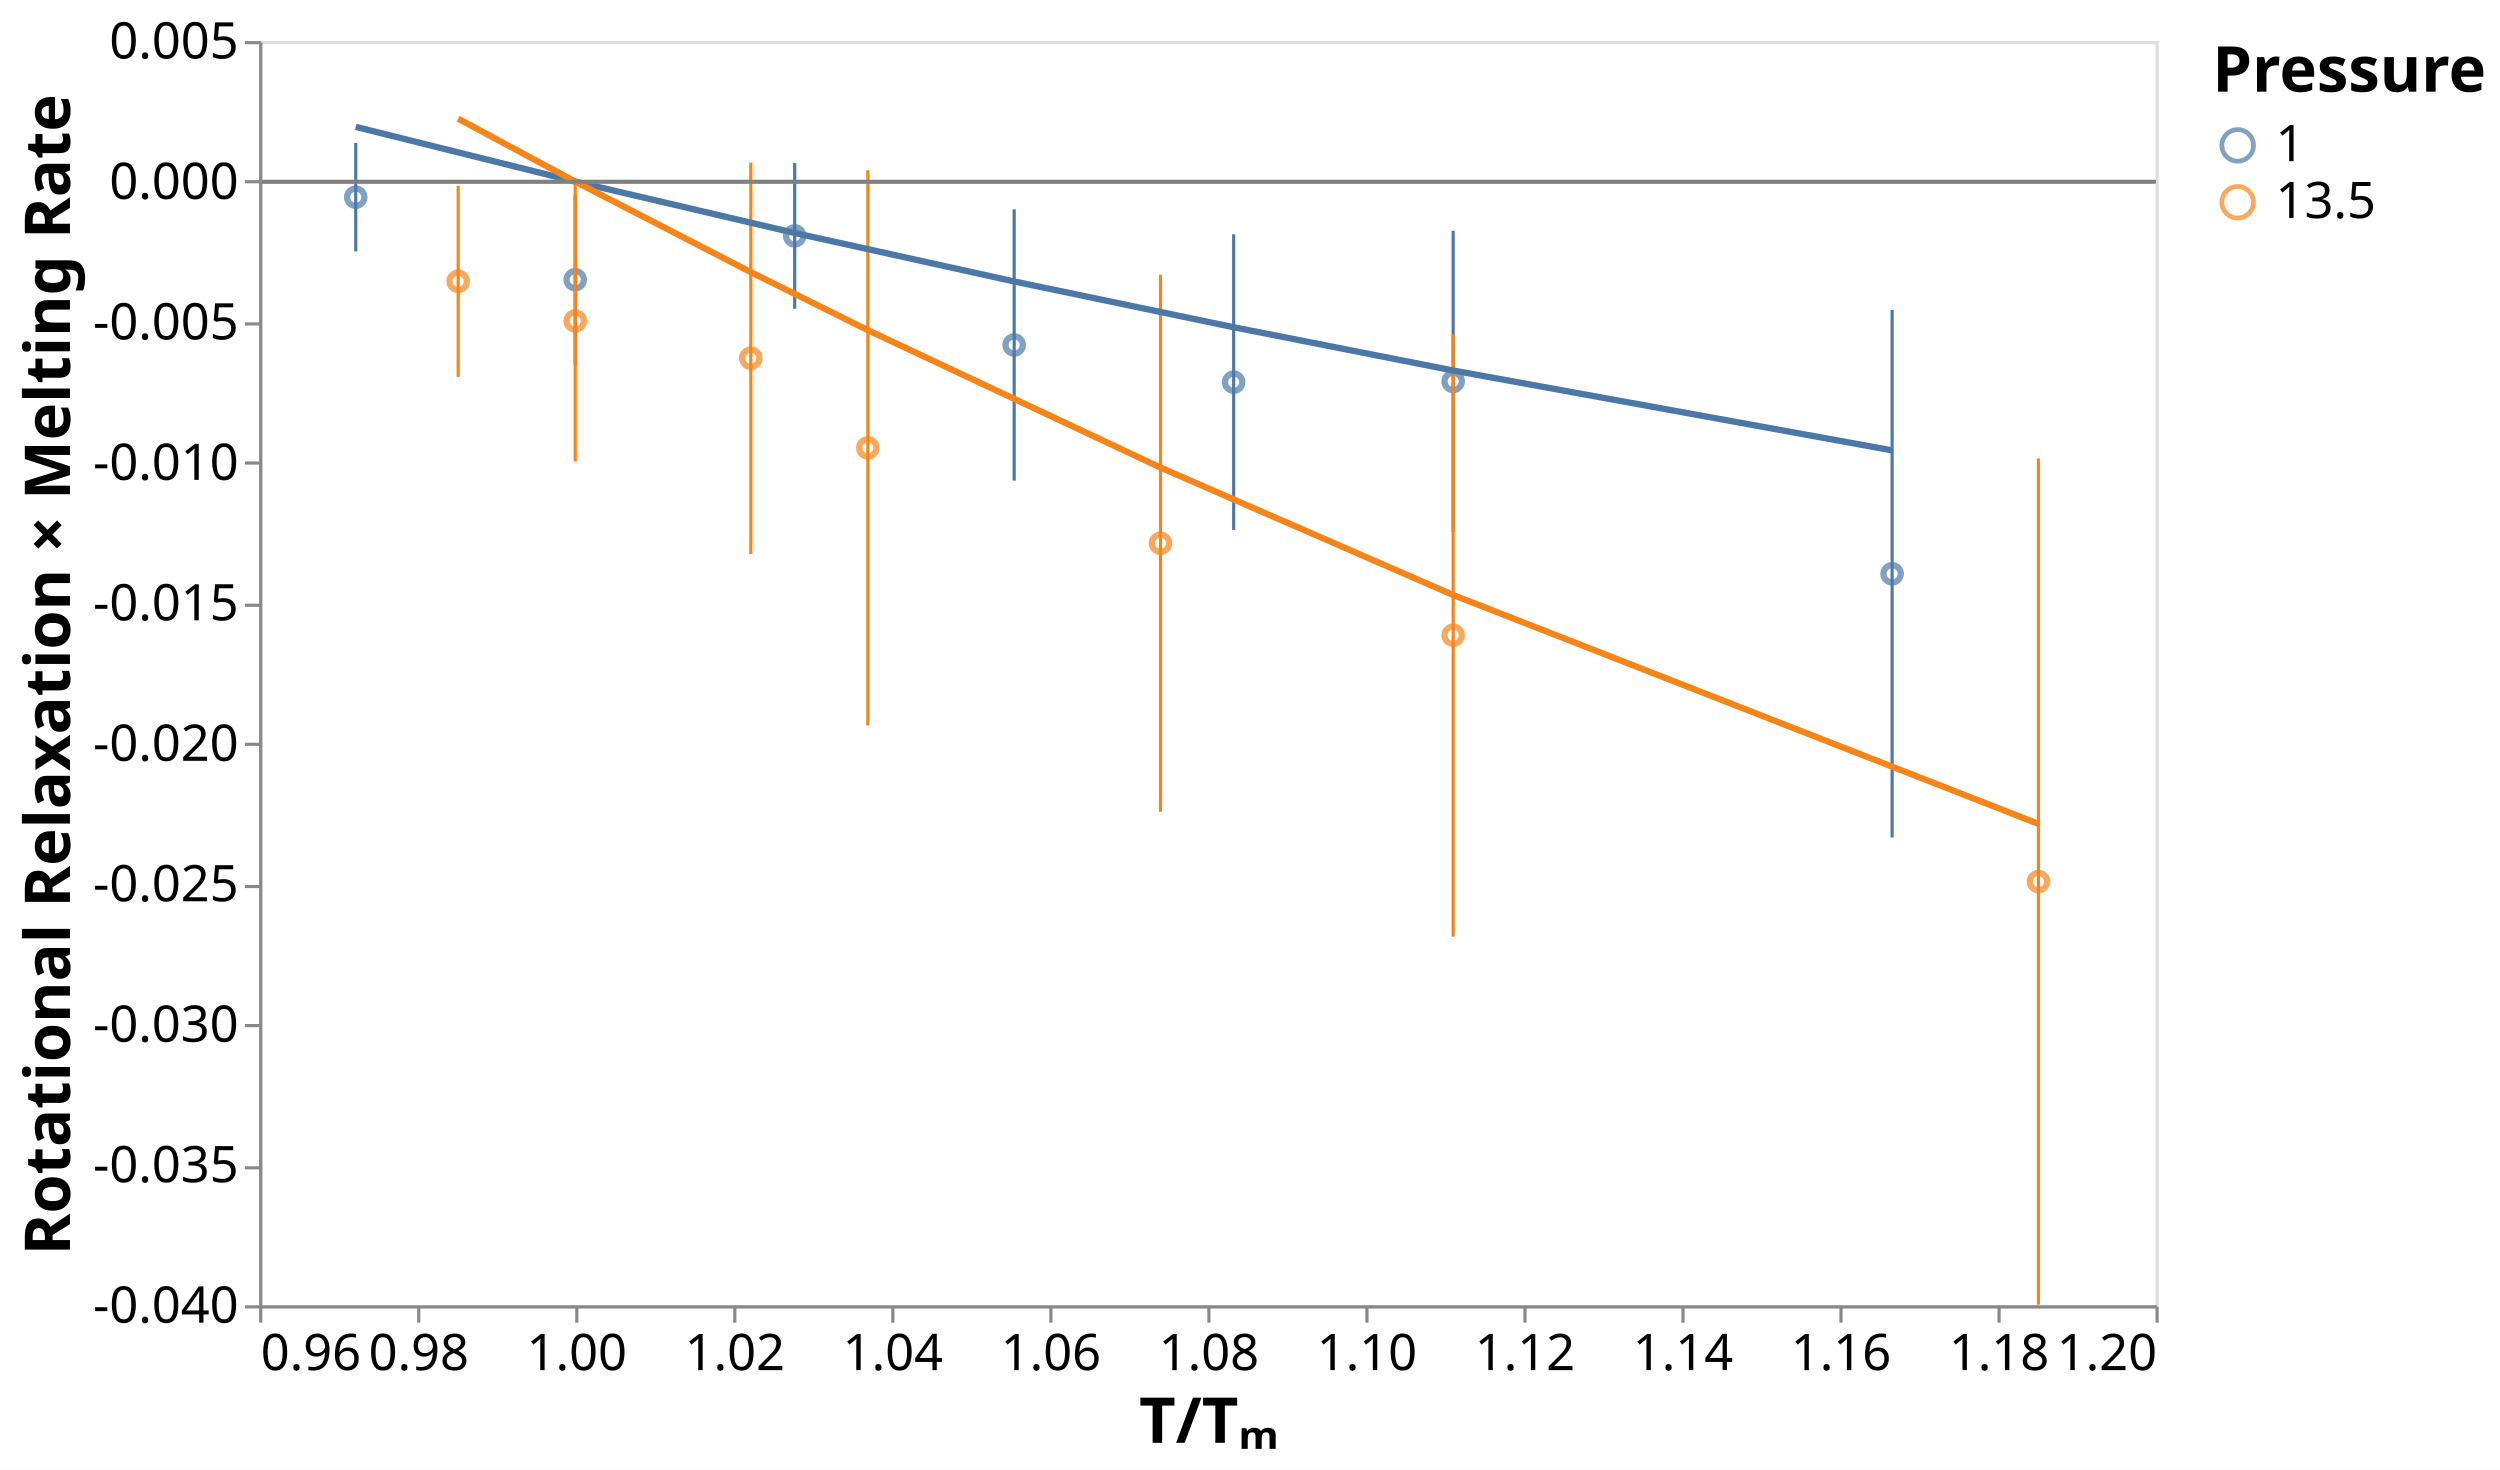
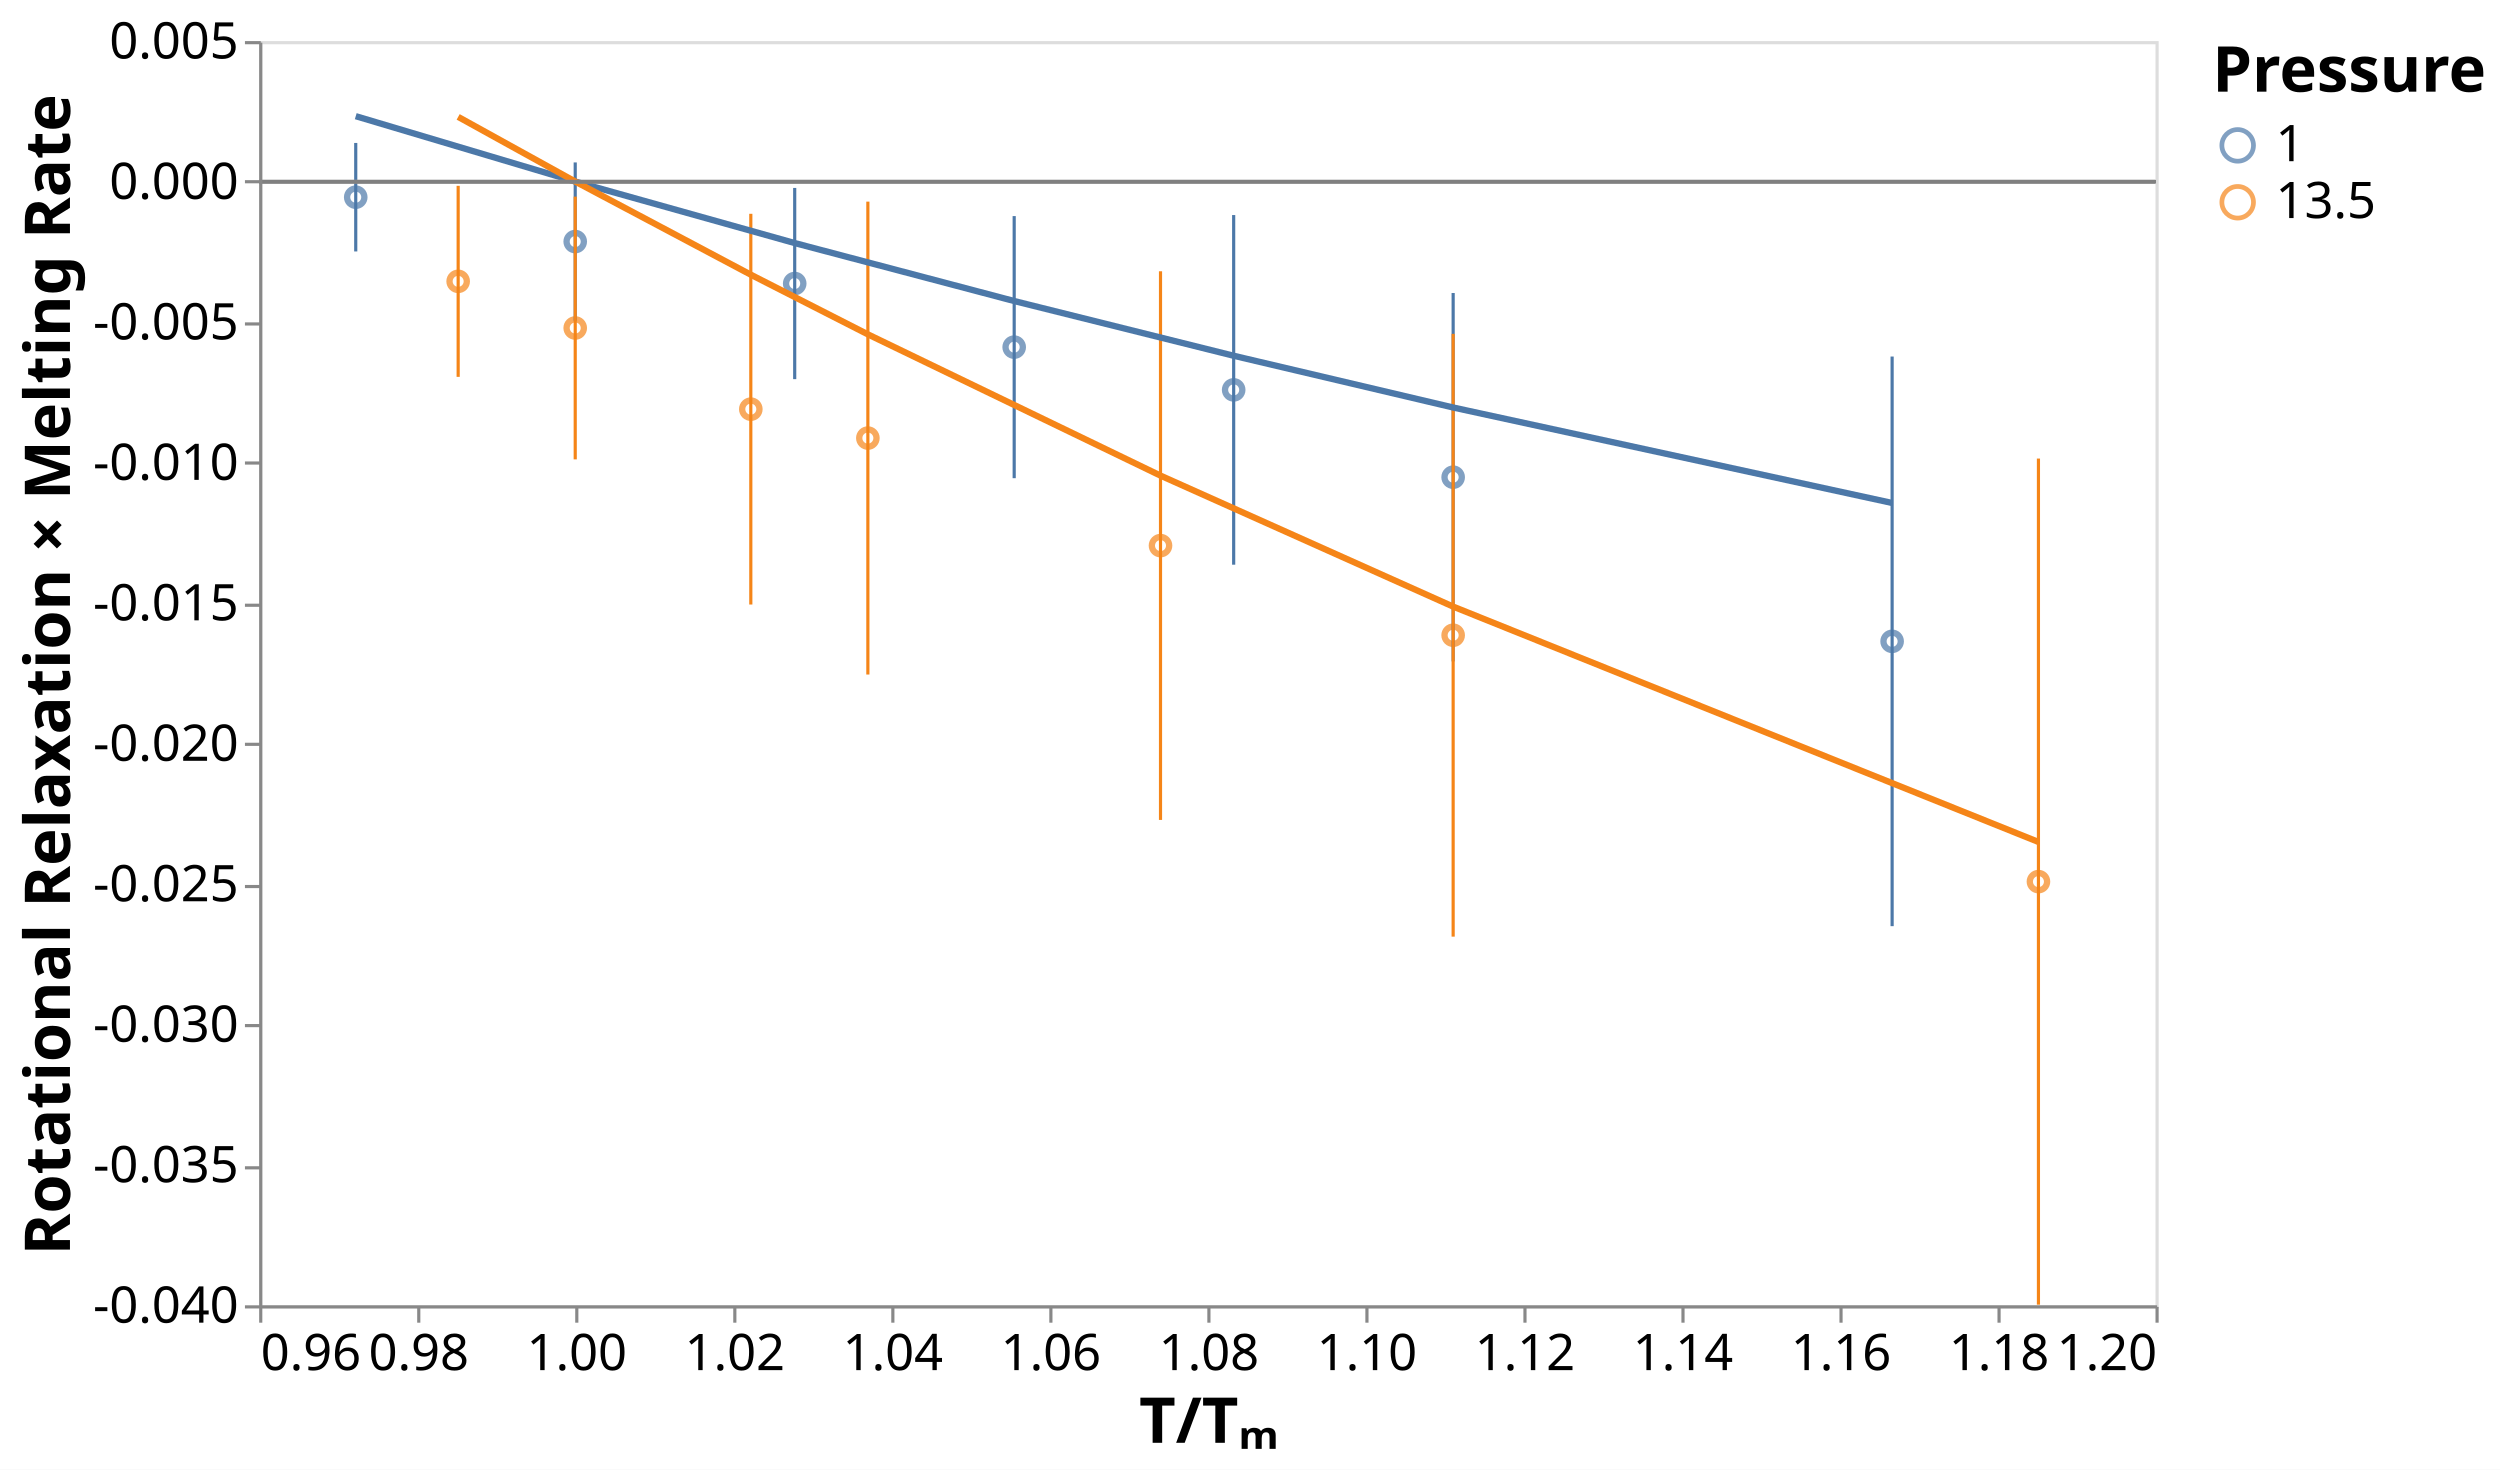
<svg xmlns="http://www.w3.org/2000/svg" class="marks" width="791" height="465" viewBox="0 0 791 465" version="1.1">
  <rect width="791" height="465" style="fill: white;" />
  <g transform="translate(82,13)">
    <g class="mark-group role-frame root">
      <g transform="translate(0,0)">
        <path class="background" d="M0.5,0.5h600v400h-600Z" style="fill: none; stroke: #ddd;" />
        <g>
          <g class="mark-symbol role-mark layer_0_layer_0_marks">
            <path transform="translate(30.55556,49.39436)" d="M2.739,0A2.739,2.739,0,1,1,-2.739,0A2.739,2.739,0,1,1,2.739,0" style="fill: none; stroke: #4c78a8; stroke-width: 2; opacity: 0.7;" />
-             <path transform="translate(100,75.49354)" d="M2.739,0A2.739,2.739,0,1,1,-2.739,0A2.739,2.739,0,1,1,2.739,0" style="fill: none; stroke: #4c78a8; stroke-width: 2; opacity: 0.7;" />
-             <path transform="translate(169.4444,61.62827)" d="M2.739,0A2.739,2.739,0,1,1,-2.739,0A2.739,2.739,0,1,1,2.739,0" style="fill: none; stroke: #4c78a8; stroke-width: 2; opacity: 0.7;" />
-             <path transform="translate(238.8889,96.1502)" d="M2.739,0A2.739,2.739,0,1,1,-2.739,0A2.739,2.739,0,1,1,2.739,0" style="fill: none; stroke: #4c78a8; stroke-width: 2; opacity: 0.7;" />
-             <path transform="translate(308.3333,107.9121)" d="M2.739,0A2.739,2.739,0,1,1,-2.739,0A2.739,2.739,0,1,1,2.739,0" style="fill: none; stroke: #4c78a8; stroke-width: 2; opacity: 0.7;" />
-             <path transform="translate(377.7778,107.6786)" d="M2.739,0A2.739,2.739,0,1,1,-2.739,0A2.739,2.739,0,1,1,2.739,0" style="fill: none; stroke: #4c78a8; stroke-width: 2; opacity: 0.7;" />
-             <path transform="translate(516.6667,168.5516)" d="M2.739,0A2.739,2.739,0,1,1,-2.739,0A2.739,2.739,0,1,1,2.739,0" style="fill: none; stroke: #4c78a8; stroke-width: 2; opacity: 0.7;" />
+             <path transform="translate(100,63.43042)" d="M2.739,0A2.739,2.739,0,1,1,-2.739,0A2.739,2.739,0,1,1,2.739,0" style="fill: none; stroke: #4c78a8; stroke-width: 2; opacity: 0.7;" />
+             <path transform="translate(169.4444,76.71242)" d="M2.739,0A2.739,2.739,0,1,1,-2.739,0A2.739,2.739,0,1,1,2.739,0" style="fill: none; stroke: #4c78a8; stroke-width: 2; opacity: 0.7;" />
+             <path transform="translate(238.8889,96.83455)" d="M2.739,0A2.739,2.739,0,1,1,-2.739,0A2.739,2.739,0,1,1,2.739,0" style="fill: none; stroke: #4c78a8; stroke-width: 2; opacity: 0.7;" />
+             <path transform="translate(308.3333,110.3559)" d="M2.739,0A2.739,2.739,0,1,1,-2.739,0A2.739,2.739,0,1,1,2.739,0" style="fill: none; stroke: #4c78a8; stroke-width: 2; opacity: 0.7;" />
+             <path transform="translate(377.7778,137.9886)" d="M2.739,0A2.739,2.739,0,1,1,-2.739,0A2.739,2.739,0,1,1,2.739,0" style="fill: none; stroke: #4c78a8; stroke-width: 2; opacity: 0.7;" />
+             <path transform="translate(516.6667,189.9213)" d="M2.739,0A2.739,2.739,0,1,1,-2.739,0A2.739,2.739,0,1,1,2.739,0" style="fill: none; stroke: #4c78a8; stroke-width: 2; opacity: 0.7;" />
            <path transform="translate(62.96296,76.01323)" d="M2.739,0A2.739,2.739,0,1,1,-2.739,0A2.739,2.739,0,1,1,2.739,0" style="fill: none; stroke: #f58518; stroke-width: 2; opacity: 0.7;" />
-             <path transform="translate(100,88.55569)" d="M2.739,0A2.739,2.739,0,1,1,-2.739,0A2.739,2.739,0,1,1,2.739,0" style="fill: none; stroke: #f58518; stroke-width: 2; opacity: 0.7;" />
-             <path transform="translate(155.5556,100.3492)" d="M2.739,0A2.739,2.739,0,1,1,-2.739,0A2.739,2.739,0,1,1,2.739,0" style="fill: none; stroke: #f58518; stroke-width: 2; opacity: 0.7;" />
-             <path transform="translate(192.5926,128.692)" d="M2.739,0A2.739,2.739,0,1,1,-2.739,0A2.739,2.739,0,1,1,2.739,0" style="fill: none; stroke: #f58518; stroke-width: 2; opacity: 0.7;" />
-             <path transform="translate(285.1852,158.8869)" d="M2.739,0A2.739,2.739,0,1,1,-2.739,0A2.739,2.739,0,1,1,2.739,0" style="fill: none; stroke: #f58518; stroke-width: 2; opacity: 0.7;" />
+             <path transform="translate(100,90.77768)" d="M2.739,0A2.739,2.739,0,1,1,-2.739,0A2.739,2.739,0,1,1,2.739,0" style="fill: none; stroke: #f58518; stroke-width: 2; opacity: 0.7;" />
+             <path transform="translate(155.5556,116.4582)" d="M2.739,0A2.739,2.739,0,1,1,-2.739,0A2.739,2.739,0,1,1,2.739,0" style="fill: none; stroke: #f58518; stroke-width: 2; opacity: 0.7;" />
+             <path transform="translate(192.5926,125.609)" d="M2.739,0A2.739,2.739,0,1,1,-2.739,0A2.739,2.739,0,1,1,2.739,0" style="fill: none; stroke: #f58518; stroke-width: 2; opacity: 0.7;" />
+             <path transform="translate(285.1852,159.6275)" d="M2.739,0A2.739,2.739,0,1,1,-2.739,0A2.739,2.739,0,1,1,2.739,0" style="fill: none; stroke: #f58518; stroke-width: 2; opacity: 0.7;" />
            <path transform="translate(377.7778,187.9892)" d="M2.739,0A2.739,2.739,0,1,1,-2.739,0A2.739,2.739,0,1,1,2.739,0" style="fill: none; stroke: #f58518; stroke-width: 2; opacity: 0.7;" />
            <path transform="translate(562.963,265.9428)" d="M2.739,0A2.739,2.739,0,1,1,-2.739,0A2.739,2.739,0,1,1,2.739,0" style="fill: none; stroke: #f58518; stroke-width: 2; opacity: 0.7;" />
          </g>
          <g class="mark-rule role-mark layer_0_layer_1_layer_0_marks">
            <line transform="translate(30.55556,66.55942)" x2="0" y2="-34.33" style="fill: none; stroke: #4c78a8;" />
-             <line transform="translate(100,102.5277)" x2="0" y2="-54.068" style="fill: none; stroke: #4c78a8;" />
-             <line transform="translate(169.4444,84.70993)" x2="0" y2="-46.163" style="fill: none; stroke: #4c78a8;" />
-             <line transform="translate(238.8889,139.0552)" x2="0" y2="-85.81" style="fill: none; stroke: #4c78a8;" />
-             <line transform="translate(308.3333,154.6706)" x2="0" y2="-93.517" style="fill: none; stroke: #4c78a8;" />
-             <line transform="translate(377.7778,155.3522)" x2="0" y2="-95.347" style="fill: none; stroke: #4c78a8;" />
-             <line transform="translate(516.6667,251.9929)" x2="0" y2="-166.883" style="fill: none; stroke: #4c78a8;" />
+             <line transform="translate(100,88.46917)" x2="0" y2="-50.077" style="fill: none; stroke: #4c78a8;" />
+             <line transform="translate(169.4444,106.9629)" x2="0" y2="-60.501" style="fill: none; stroke: #4c78a8;" />
+             <line transform="translate(238.8889,138.2998)" x2="0" y2="-82.93" style="fill: none; stroke: #4c78a8;" />
+             <line transform="translate(308.3333,165.6701)" x2="0" y2="-110.629" style="fill: none; stroke: #4c78a8;" />
+             <line transform="translate(377.7778,196.2702)" x2="0" y2="-116.563" style="fill: none; stroke: #4c78a8;" />
+             <line transform="translate(516.6667,280.0353)" x2="0" y2="-180.228" style="fill: none; stroke: #4c78a8;" />
            <line transform="translate(62.96296,106.2369)" x2="0" y2="-60.447" style="fill: none; stroke: #f58518;" />
-             <line transform="translate(100,132.991)" x2="0" y2="-88.871" style="fill: none; stroke: #f58518;" />
-             <line transform="translate(155.5556,162.2616)" x2="0" y2="-123.825" style="fill: none; stroke: #f58518;" />
-             <line transform="translate(192.5926,216.5018)" x2="0" y2="-175.62" style="fill: none; stroke: #f58518;" />
-             <line transform="translate(285.1852,243.8639)" x2="0" y2="-169.954" style="fill: none; stroke: #f58518;" />
+             <line transform="translate(100,132.3472)" x2="0" y2="-83.139" style="fill: none; stroke: #f58518;" />
+             <line transform="translate(155.5556,178.2722)" x2="0" y2="-123.628" style="fill: none; stroke: #f58518;" />
+             <line transform="translate(192.5926,200.4225)" x2="0" y2="-149.627" style="fill: none; stroke: #f58518;" />
+             <line transform="translate(285.1852,246.4227)" x2="0" y2="-173.59" style="fill: none; stroke: #f58518;" />
            <line transform="translate(377.7778,283.3526)" x2="0" y2="-190.727" style="fill: none; stroke: #f58518;" />
            <line transform="translate(562.963,399.797)" x2="0" y2="-267.708" style="fill: none; stroke: #f58518;" />
          </g>
          <g class="mark-group role-scope layer_0_layer_2_pathgroup">
            <g transform="translate(0,0)">
              <path class="background" d="M0,0h600v400h-600Z" style="fill: none;" />
              <g>
                <g class="mark-line role-mark layer_0_layer_2_marks">
-                   <path d="M516.667,129.501L377.778,104.236L308.333,90.542L238.889,76.061L169.444,60.721L100,44.444L30.556,27.143" style="fill: none; stroke: #4c78a8; stroke-width: 2;" />
+                   <path d="M516.667,146.143L377.778,115.935L308.333,99.562L238.889,82.247L169.444,63.906L100,44.444L30.556,23.758" style="fill: none; stroke: #4c78a8; stroke-width: 2;" />
                </g>
              </g>
              <path class="foreground" d="" style="display: none; fill: none;" />
            </g>
            <g transform="translate(0,0)">
              <path class="background" d="M0,0h600v400h-600Z" style="fill: none;" />
              <g>
                <g class="mark-line role-mark layer_0_layer_2_marks">
-                   <path d="M562.963,247.677L377.778,175.252L285.185,134.939L192.593,91.465L155.556,73.106L100,44.444L62.963,24.545" style="fill: none; stroke: #f58518; stroke-width: 2;" />
+                   <path d="M562.963,253.396L377.778,178.932L285.185,137.485L192.593,92.788L155.556,73.913L100,44.444L62.963,23.985" style="fill: none; stroke: #f58518; stroke-width: 2;" />
                </g>
              </g>
              <path class="foreground" d="" style="display: none; fill: none;" />
            </g>
          </g>
          <g class="mark-rule role-mark layer_1_marks">
            <line transform="translate(0,44.44444)" x2="600" y2="0" style="fill: none; stroke: grey;" />
            <line transform="translate(0,44.44444)" x2="600" y2="0" style="fill: none; stroke: grey;" />
            <line transform="translate(0,44.44444)" x2="600" y2="0" style="fill: none; stroke: grey;" />
            <line transform="translate(0,44.44444)" x2="600" y2="0" style="fill: none; stroke: grey;" />
            <line transform="translate(0,44.44444)" x2="600" y2="0" style="fill: none; stroke: grey;" />
            <line transform="translate(0,44.44444)" x2="600" y2="0" style="fill: none; stroke: grey;" />
            <line transform="translate(0,44.44444)" x2="600" y2="0" style="fill: none; stroke: grey;" />
            <line transform="translate(0,44.44444)" x2="600" y2="0" style="fill: none; stroke: grey;" />
            <line transform="translate(0,44.44444)" x2="600" y2="0" style="fill: none; stroke: grey;" />
            <line transform="translate(0,44.44444)" x2="600" y2="0" style="fill: none; stroke: grey;" />
            <line transform="translate(0,44.44444)" x2="600" y2="0" style="fill: none; stroke: grey;" />
            <line transform="translate(0,44.44444)" x2="600" y2="0" style="fill: none; stroke: grey;" />
            <line transform="translate(0,44.44444)" x2="600" y2="0" style="fill: none; stroke: grey;" />
            <line transform="translate(0,44.44444)" x2="600" y2="0" style="fill: none; stroke: grey;" />
          </g>
          <g class="mark-group role-legend">
            <g transform="translate(618,0)">
              <path class="background" d="M0,0h86v59h-86Z" style="pointer-events: none; fill: none;" />
              <g>
                <g class="mark-group role-legend-entry">
                  <g transform="translate(0,25)">
                    <path class="background" d="M0,0h0v0h0Z" style="pointer-events: none; fill: none;" />
                    <g>
                      <g class="mark-group role-scope">
                        <g transform="translate(0,0)">
                          <path class="background" d="M0,0h51.141v16h-51.141Z" style="pointer-events: none; fill: none; opacity: 1;" />
                          <g>
                            <g class="mark-symbol role-legend-symbol" style="pointer-events: none;">
                              <path transform="translate(8,8)" d="M5,0A5,5,0,1,1,-5,0A5,5,0,1,1,5,0" style="fill: none; stroke: #4c78a8; stroke-width: 1.5; opacity: 0.7;" />
                            </g>
                            <g class="mark-text role-legend-label" style="pointer-events: none;">
                              <text text-anchor="start" transform="translate(20,13)" style="font-family: sans-serif; font-size: 16px; fill: #000; opacity: 1;">1</text>
                            </g>
                          </g>
                          <path class="foreground" d="" style="pointer-events: none; display: none; fill: none;" />
                        </g>
                        <g transform="translate(0,18)">
                          <path class="background" d="M0,0h51.141v16h-51.141Z" style="pointer-events: none; fill: none; opacity: 1;" />
                          <g>
                            <g class="mark-symbol role-legend-symbol" style="pointer-events: none;">
                              <path transform="translate(8,8)" d="M5,0A5,5,0,1,1,-5,0A5,5,0,1,1,5,0" style="fill: none; stroke: #f58518; stroke-width: 1.5; opacity: 0.7;" />
                            </g>
                            <g class="mark-text role-legend-label" style="pointer-events: none;">
                              <text text-anchor="start" transform="translate(20,13)" style="font-family: sans-serif; font-size: 16px; fill: #000; opacity: 1;">13.5</text>
                            </g>
                          </g>
                          <path class="foreground" d="" style="pointer-events: none; display: none; fill: none;" />
                        </g>
                      </g>
                    </g>
                    <path class="foreground" d="" style="pointer-events: none; display: none; fill: none;" />
                  </g>
                </g>
                <g class="mark-text role-legend-title" style="pointer-events: none;">
                  <text text-anchor="start" transform="translate(0,16)" style="font-family: sans-serif; font-size: 20px; font-weight: bold; fill: #000; opacity: 1;">Pressure</text>
                </g>
              </g>
              <path class="foreground" d="" style="pointer-events: none; display: none; fill: none;" />
            </g>
          </g>
          <g class="mark-group role-axis">
            <g transform="translate(0.5,400.5)">
              <path class="background" d="M0,0h0v0h0Z" style="pointer-events: none; fill: none;" />
              <g>
                <g class="mark-rule role-axis-tick" style="pointer-events: none;">
                  <line transform="translate(0,0)" x2="0" y2="5" style="fill: none; stroke: #888; stroke-width: 1; opacity: 1;" />
                  <line transform="translate(50,0)" x2="0" y2="5" style="fill: none; stroke: #888; stroke-width: 1; opacity: 1;" />
                  <line transform="translate(100,0)" x2="0" y2="5" style="fill: none; stroke: #888; stroke-width: 1; opacity: 1;" />
                  <line transform="translate(150,0)" x2="0" y2="5" style="fill: none; stroke: #888; stroke-width: 1; opacity: 1;" />
                  <line transform="translate(200,0)" x2="0" y2="5" style="fill: none; stroke: #888; stroke-width: 1; opacity: 1;" />
                  <line transform="translate(250,0)" x2="0" y2="5" style="fill: none; stroke: #888; stroke-width: 1; opacity: 1;" />
                  <line transform="translate(300,0)" x2="0" y2="5" style="fill: none; stroke: #888; stroke-width: 1; opacity: 1;" />
                  <line transform="translate(350,0)" x2="0" y2="5" style="fill: none; stroke: #888; stroke-width: 1; opacity: 1;" />
                  <line transform="translate(400,0)" x2="0" y2="5" style="fill: none; stroke: #888; stroke-width: 1; opacity: 1;" />
                  <line transform="translate(450,0)" x2="0" y2="5" style="fill: none; stroke: #888; stroke-width: 1; opacity: 1;" />
                  <line transform="translate(500,0)" x2="0" y2="5" style="fill: none; stroke: #888; stroke-width: 1; opacity: 1;" />
                  <line transform="translate(550,0)" x2="0" y2="5" style="fill: none; stroke: #888; stroke-width: 1; opacity: 1;" />
                  <line transform="translate(600,0)" x2="0" y2="5" style="fill: none; stroke: #888; stroke-width: 1; opacity: 1;" />
                </g>
                <g class="mark-text role-axis-label" style="pointer-events: none;">
                  <text text-anchor="start" transform="translate(0,20)" style="font-family: sans-serif; font-size: 16px; fill: #000; opacity: 1;">0.96</text>
                  <text text-anchor="middle" transform="translate(50,20)" style="font-family: sans-serif; font-size: 16px; fill: #000; opacity: 1;">0.98</text>
                  <text text-anchor="middle" transform="translate(100,20)" style="font-family: sans-serif; font-size: 16px; fill: #000; opacity: 1;">1.00</text>
                  <text text-anchor="middle" transform="translate(150,20)" style="font-family: sans-serif; font-size: 16px; fill: #000; opacity: 1;">1.02</text>
                  <text text-anchor="middle" transform="translate(200,20)" style="font-family: sans-serif; font-size: 16px; fill: #000; opacity: 1;">1.04</text>
                  <text text-anchor="middle" transform="translate(250,20)" style="font-family: sans-serif; font-size: 16px; fill: #000; opacity: 1;">1.06</text>
                  <text text-anchor="middle" transform="translate(300,20)" style="font-family: sans-serif; font-size: 16px; fill: #000; opacity: 1;">1.08</text>
                  <text text-anchor="middle" transform="translate(350,20)" style="font-family: sans-serif; font-size: 16px; fill: #000; opacity: 1;">1.10</text>
                  <text text-anchor="middle" transform="translate(400,20)" style="font-family: sans-serif; font-size: 16px; fill: #000; opacity: 1;">1.12</text>
                  <text text-anchor="middle" transform="translate(450,20)" style="font-family: sans-serif; font-size: 16px; fill: #000; opacity: 1;">1.14</text>
                  <text text-anchor="middle" transform="translate(500,20)" style="font-family: sans-serif; font-size: 16px; fill: #000; opacity: 1;">1.16</text>
                  <text text-anchor="middle" transform="translate(550,20)" style="font-family: sans-serif; font-size: 16px; fill: #000; opacity: 1;">1.18</text>
                  <text text-anchor="end" transform="translate(600,20)" style="font-family: sans-serif; font-size: 16px; fill: #000; opacity: 1;">1.20</text>
                </g>
                <g class="mark-rule role-axis-domain" style="pointer-events: none;">
                  <line transform="translate(0,0)" x2="600" y2="0" style="fill: none; stroke: #888; stroke-width: 1; opacity: 1;" />
                </g>
                <g class="mark-text role-axis-title" style="pointer-events: none;">
                  <text text-anchor="middle" transform="translate(300,43)" style="font-family: sans-serif; font-size: 20px; font-weight: bold; fill: #000; opacity: 1;">T/Tₘ</text>
                </g>
              </g>
              <path class="foreground" d="" style="pointer-events: none; display: none; fill: none;" />
            </g>
          </g>
          <g class="mark-group role-axis">
            <g transform="translate(0.5,0.5)">
              <path class="background" d="M0,0h0v0h0Z" style="pointer-events: none; fill: none;" />
              <g>
                <g class="mark-rule role-axis-tick" style="pointer-events: none;">
                  <line transform="translate(0,400)" x2="-5" y2="0" style="fill: none; stroke: #888; stroke-width: 1; opacity: 1;" />
                  <line transform="translate(0,356)" x2="-5" y2="0" style="fill: none; stroke: #888; stroke-width: 1; opacity: 1;" />
                  <line transform="translate(0,311)" x2="-5" y2="0" style="fill: none; stroke: #888; stroke-width: 1; opacity: 1;" />
                  <line transform="translate(0,267)" x2="-5" y2="0" style="fill: none; stroke: #888; stroke-width: 1; opacity: 1;" />
                  <line transform="translate(0,222)" x2="-5" y2="0" style="fill: none; stroke: #888; stroke-width: 1; opacity: 1;" />
                  <line transform="translate(0,178)" x2="-5" y2="0" style="fill: none; stroke: #888; stroke-width: 1; opacity: 1;" />
                  <line transform="translate(0,133)" x2="-5" y2="0" style="fill: none; stroke: #888; stroke-width: 1; opacity: 1;" />
                  <line transform="translate(0,89)" x2="-5" y2="0" style="fill: none; stroke: #888; stroke-width: 1; opacity: 1;" />
                  <line transform="translate(0,44)" x2="-5" y2="0" style="fill: none; stroke: #888; stroke-width: 1; opacity: 1;" />
                  <line transform="translate(0,0)" x2="-5" y2="0" style="fill: none; stroke: #888; stroke-width: 1; opacity: 1;" />
                </g>
                <g class="mark-text role-axis-label" style="pointer-events: none;">
                  <text text-anchor="end" transform="translate(-7,405)" style="font-family: sans-serif; font-size: 16px; fill: #000; opacity: 1;">-0.040</text>
                  <text text-anchor="end" transform="translate(-7,360.5556)" style="font-family: sans-serif; font-size: 16px; fill: #000; opacity: 1;">-0.035</text>
                  <text text-anchor="end" transform="translate(-7,316.1111)" style="font-family: sans-serif; font-size: 16px; fill: #000; opacity: 1;">-0.030</text>
                  <text text-anchor="end" transform="translate(-7,271.6667)" style="font-family: sans-serif; font-size: 16px; fill: #000; opacity: 1;">-0.025</text>
                  <text text-anchor="end" transform="translate(-7,227.2222)" style="font-family: sans-serif; font-size: 16px; fill: #000; opacity: 1;">-0.020</text>
                  <text text-anchor="end" transform="translate(-7,182.7778)" style="font-family: sans-serif; font-size: 16px; fill: #000; opacity: 1;">-0.015</text>
                  <text text-anchor="end" transform="translate(-7,138.3333)" style="font-family: sans-serif; font-size: 16px; fill: #000; opacity: 1;">-0.010</text>
                  <text text-anchor="end" transform="translate(-7,93.88889)" style="font-family: sans-serif; font-size: 16px; fill: #000; opacity: 1;">-0.005</text>
                  <text text-anchor="end" transform="translate(-7,49.44444)" style="font-family: sans-serif; font-size: 16px; fill: #000; opacity: 1;">0.000</text>
                  <text text-anchor="end" transform="translate(-7,5)" style="font-family: sans-serif; font-size: 16px; fill: #000; opacity: 1;">0.005</text>
                </g>
                <g class="mark-rule role-axis-domain" style="pointer-events: none;">
                  <line transform="translate(0,400)" x2="0" y2="-400" style="fill: none; stroke: #888; stroke-width: 1; opacity: 1;" />
                </g>
                <g class="mark-text role-axis-title" style="pointer-events: none;">
                  <text text-anchor="middle" transform="translate(-56.36719,200) rotate(-90) translate(0,-4)" style="font-family: sans-serif; font-size: 20px; font-weight: bold; fill: #000; opacity: 1;">Rotational Relaxation × Melting Rate</text>
                </g>
              </g>
              <path class="foreground" d="" style="pointer-events: none; display: none; fill: none;" />
            </g>
          </g>
        </g>
        <path class="foreground" d="" style="display: none; fill: none;" />
      </g>
    </g>
  </g>
</svg>
